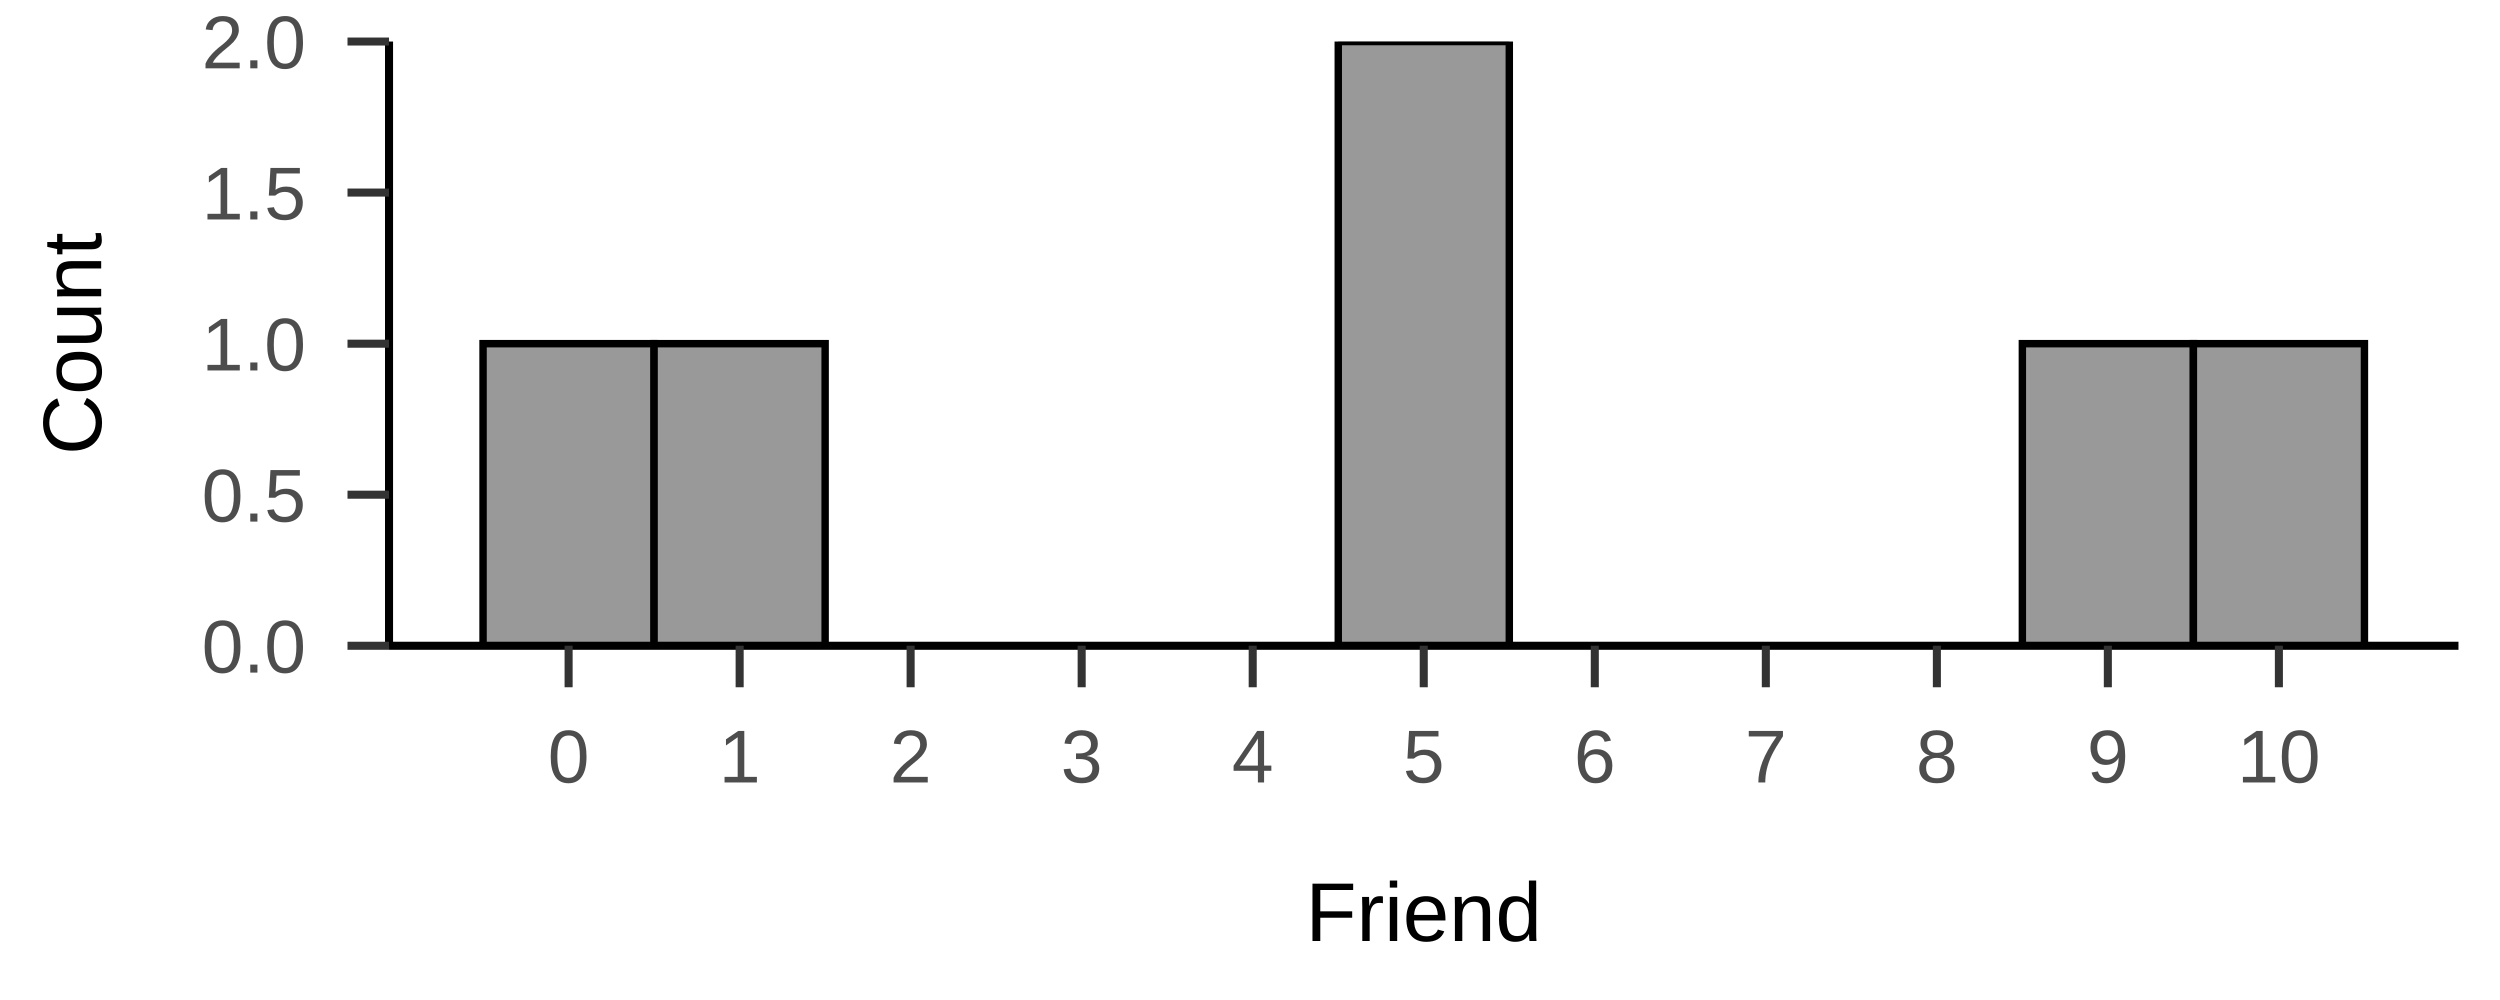
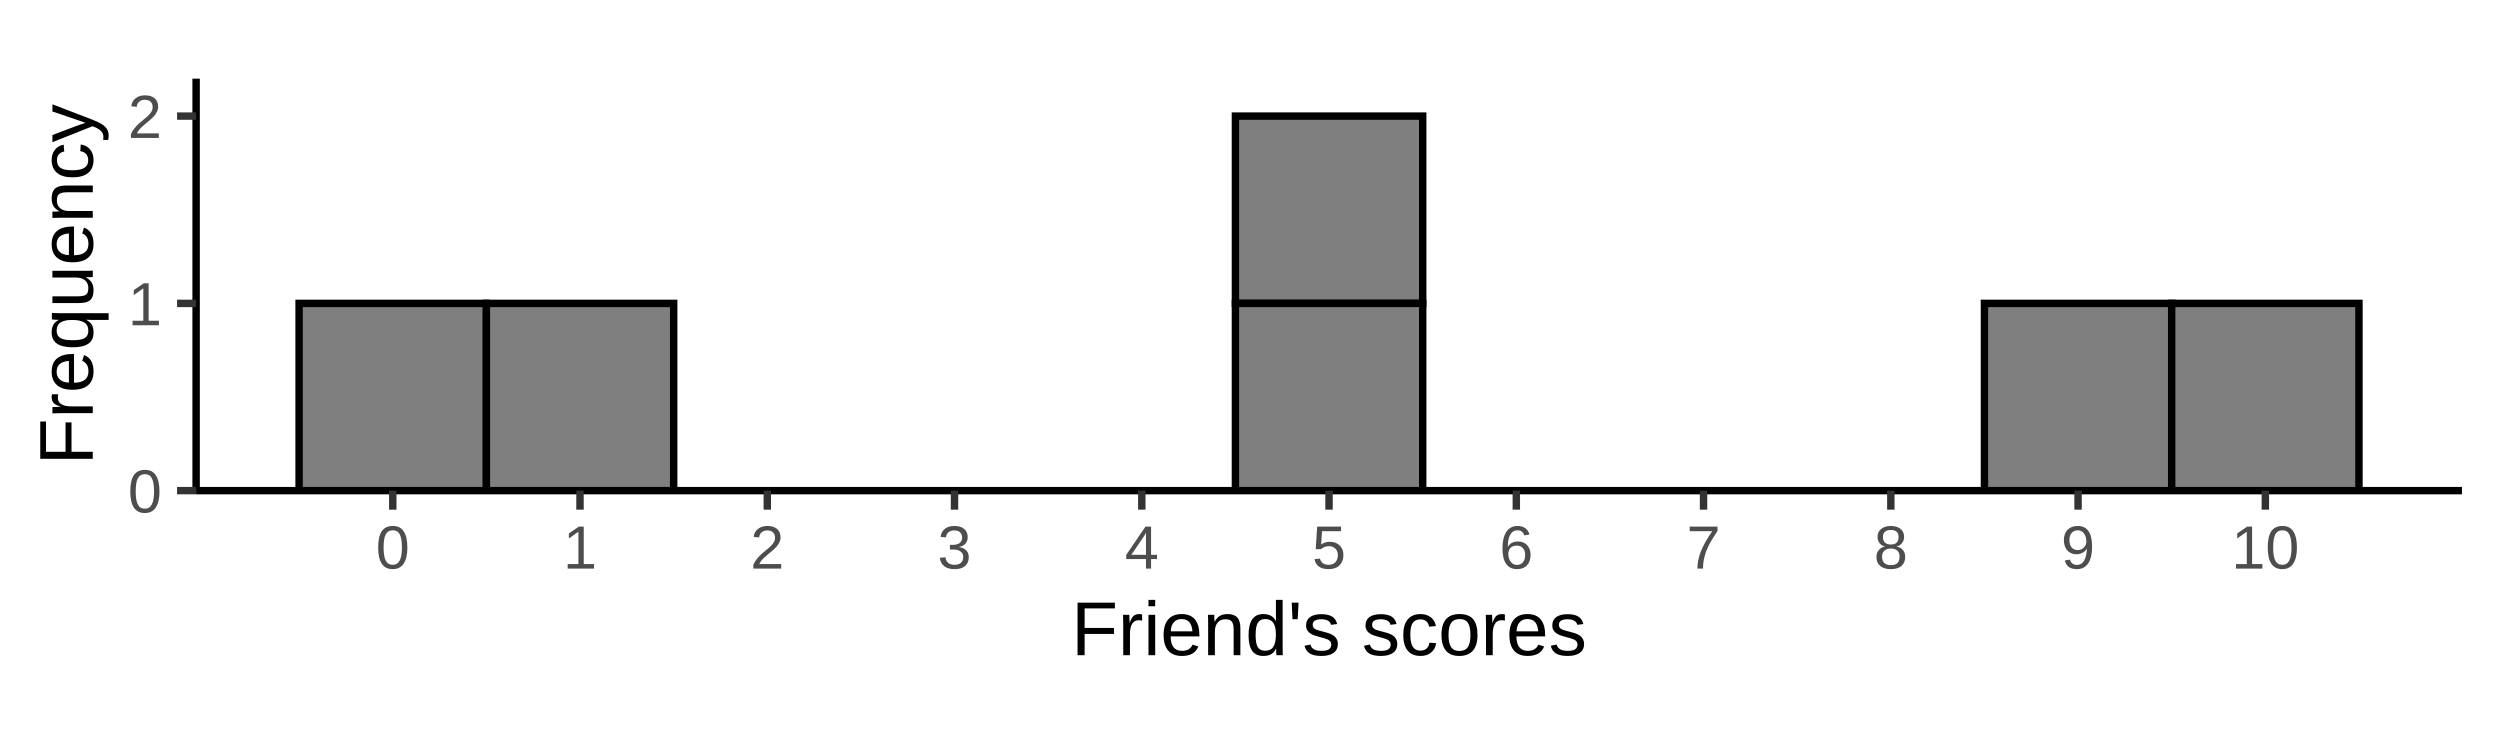
- <svg xmlns="http://www.w3.org/2000/svg" class="svglite" width="360.00pt" height="144.00pt" viewBox="0 0 360.00 144.00">
+ <svg xmlns="http://www.w3.org/2000/svg" class="svglite" width="360.00pt" height="108.00pt" viewBox="0 0 360.00 108.00">
  <defs>
    <style type="text/css">
    .svglite line, .svglite polyline, .svglite polygon, .svglite path, .svglite rect, .svglite circle {
      fill: none;
      stroke: #000000;
      stroke-linecap: round;
      stroke-linejoin: round;
      stroke-miterlimit: 10.00;
    }
    .svglite text {
      white-space: pre;
    }
  </style>
  </defs>
  <rect width="100%" height="100%" style="stroke: none; fill: none;" />
  <defs>
-     <clipPath id="cpMC4wMHwzNjAuMDB8MC4wMHwxNDQuMDA=">
-       <rect x="0.00" y="0.00" width="360.00" height="144.00" />
+     <clipPath id="cpMC4wMHwzNjAuMDB8MC4wMHwxMDguMDA=">
+       <rect x="0.00" y="0.00" width="360.00" height="108.00" />
    </clipPath>
  </defs>
-   <g clip-path="url(#cpMC4wMHwzNjAuMDB8MC4wMHwxNDQuMDA=)">
+   <g clip-path="url(#cpMC4wMHwzNjAuMDB8MC4wMHwxMDguMDA=)">
</g>
  <defs>
-     <clipPath id="cpNTYuMDJ8MzU0LjAyfDUuOTh8OTIuOTk=">
-       <rect x="56.02" y="5.98" width="298.01" height="87.02" />
+     <clipPath id="cpMC4wMHwzNjAuMDB8NS44NXwxMDIuMTU=">
+       <rect x="0" y="5.85" width="360.00" height="96.30" />
    </clipPath>
  </defs>
-   <g clip-path="url(#cpNTYuMDJ8MzU0LjAyfDUuOTh8OTIuOTk=)">
-     <rect x="69.56" y="49.49" width="24.63" height="43.51" style="stroke-width: 1.07; stroke-linecap: square; stroke-linejoin: miter; fill: #999999;" />
-     <rect x="94.19" y="49.49" width="24.63" height="43.51" style="stroke-width: 1.07; stroke-linecap: square; stroke-linejoin: miter; fill: #999999;" />
-     <rect x="118.82" y="92.99" width="24.63" height="0.00" style="stroke-width: 1.07; stroke-linecap: square; stroke-linejoin: miter; fill: #999999;" />
-     <rect x="143.45" y="92.99" width="24.63" height="0.00" style="stroke-width: 1.07; stroke-linecap: square; stroke-linejoin: miter; fill: #999999;" />
-     <rect x="168.08" y="92.99" width="24.63" height="0.00" style="stroke-width: 1.07; stroke-linecap: square; stroke-linejoin: miter; fill: #999999;" />
-     <rect x="192.71" y="5.98" width="24.63" height="87.02" style="stroke-width: 1.07; stroke-linecap: square; stroke-linejoin: miter; fill: #999999;" />
-     <rect x="217.33" y="92.99" width="24.63" height="0.00" style="stroke-width: 1.07; stroke-linecap: square; stroke-linejoin: miter; fill: #999999;" />
-     <rect x="241.96" y="92.99" width="24.63" height="0.00" style="stroke-width: 1.07; stroke-linecap: square; stroke-linejoin: miter; fill: #999999;" />
-     <rect x="266.59" y="92.99" width="24.63" height="0.00" style="stroke-width: 1.07; stroke-linecap: square; stroke-linejoin: miter; fill: #999999;" />
-     <rect x="291.22" y="49.49" width="24.63" height="43.51" style="stroke-width: 1.07; stroke-linecap: square; stroke-linejoin: miter; fill: #999999;" />
-     <rect x="315.85" y="49.49" width="24.63" height="43.51" style="stroke-width: 1.07; stroke-linecap: square; stroke-linejoin: miter; fill: #999999;" />
+   <g clip-path="url(#cpMC4wMHwzNjAuMDB8NS44NXwxMDIuMTU=)">
+ </g>
+   <g clip-path="url(#cpMC4wMHwzNjAuMDB8MC4wMHwxMDguMDA=)">
+ </g>
+   <defs>
+     <clipPath id="cpMjguMjR8MzU0LjUyfDExLjMzfDcwLjY1">
+       <rect x="28.24" y="11.33" width="326.28" height="59.32" />
+     </clipPath>
+   </defs>
+   <g clip-path="url(#cpMjguMjR8MzU0LjUyfDExLjMzfDcwLjY1)">
+     <rect x="43.07" y="43.69" width="26.97" height="26.97" style="stroke-width: 1.07; stroke-linecap: square; stroke-linejoin: miter; fill: #7F7F7F;" />
+     <rect x="70.04" y="43.69" width="26.97" height="0.00" style="stroke-width: 1.07; stroke-linecap: square; stroke-linejoin: miter; fill: #7F7F7F;" />
+     <rect x="97.00" y="70.65" width="26.97" height="0.00" style="stroke-width: 1.07; stroke-linecap: square; stroke-linejoin: miter; fill: #7F7F7F;" />
+     <rect x="123.97" y="70.65" width="26.97" height="0.00" style="stroke-width: 1.07; stroke-linecap: square; stroke-linejoin: miter; fill: #7F7F7F;" />
+     <rect x="150.93" y="70.65" width="26.97" height="0.00" style="stroke-width: 1.07; stroke-linecap: square; stroke-linejoin: miter; fill: #7F7F7F;" />
+     <rect x="177.90" y="16.72" width="26.97" height="0.00" style="stroke-width: 1.07; stroke-linecap: square; stroke-linejoin: miter; fill: #7F7F7F;" />
+     <rect x="204.86" y="70.65" width="26.97" height="0.00" style="stroke-width: 1.07; stroke-linecap: square; stroke-linejoin: miter; fill: #7F7F7F;" />
+     <rect x="231.83" y="70.65" width="26.97" height="0.00" style="stroke-width: 1.07; stroke-linecap: square; stroke-linejoin: miter; fill: #7F7F7F;" />
+     <rect x="258.79" y="70.65" width="26.97" height="0.00" style="stroke-width: 1.07; stroke-linecap: square; stroke-linejoin: miter; fill: #7F7F7F;" />
+     <rect x="285.76" y="43.69" width="26.97" height="0.00" style="stroke-width: 1.07; stroke-linecap: square; stroke-linejoin: miter; fill: #7F7F7F;" />
+     <rect x="312.72" y="43.69" width="26.97" height="0.00" style="stroke-width: 1.07; stroke-linecap: square; stroke-linejoin: miter; fill: #7F7F7F;" />
+     <rect x="43.07" y="70.65" width="26.97" height="0.00" style="stroke-width: 1.07; stroke-linecap: square; stroke-linejoin: miter; fill: #7F7F7F;" />
+     <rect x="70.04" y="43.69" width="26.97" height="26.97" style="stroke-width: 1.07; stroke-linecap: square; stroke-linejoin: miter; fill: #7F7F7F;" />
+     <rect x="97.00" y="70.65" width="26.97" height="0.00" style="stroke-width: 1.07; stroke-linecap: square; stroke-linejoin: miter; fill: #7F7F7F;" />
+     <rect x="123.97" y="70.65" width="26.97" height="0.00" style="stroke-width: 1.07; stroke-linecap: square; stroke-linejoin: miter; fill: #7F7F7F;" />
+     <rect x="150.93" y="70.65" width="26.97" height="0.00" style="stroke-width: 1.07; stroke-linecap: square; stroke-linejoin: miter; fill: #7F7F7F;" />
+     <rect x="177.90" y="16.72" width="26.97" height="0.00" style="stroke-width: 1.07; stroke-linecap: square; stroke-linejoin: miter; fill: #7F7F7F;" />
+     <rect x="204.86" y="70.65" width="26.97" height="0.00" style="stroke-width: 1.07; stroke-linecap: square; stroke-linejoin: miter; fill: #7F7F7F;" />
+     <rect x="231.83" y="70.65" width="26.97" height="0.00" style="stroke-width: 1.07; stroke-linecap: square; stroke-linejoin: miter; fill: #7F7F7F;" />
+     <rect x="258.79" y="70.65" width="26.97" height="0.00" style="stroke-width: 1.07; stroke-linecap: square; stroke-linejoin: miter; fill: #7F7F7F;" />
+     <rect x="285.76" y="43.69" width="26.97" height="0.00" style="stroke-width: 1.07; stroke-linecap: square; stroke-linejoin: miter; fill: #7F7F7F;" />
+     <rect x="312.72" y="43.69" width="26.97" height="0.00" style="stroke-width: 1.07; stroke-linecap: square; stroke-linejoin: miter; fill: #7F7F7F;" />
+     <rect x="43.07" y="70.65" width="26.97" height="0.00" style="stroke-width: 1.07; stroke-linecap: square; stroke-linejoin: miter; fill: #7F7F7F;" />
+     <rect x="70.04" y="70.65" width="26.97" height="0.00" style="stroke-width: 1.07; stroke-linecap: square; stroke-linejoin: miter; fill: #7F7F7F;" />
+     <rect x="97.00" y="70.65" width="26.97" height="0.00" style="stroke-width: 1.07; stroke-linecap: square; stroke-linejoin: miter; fill: #7F7F7F;" />
+     <rect x="123.97" y="70.65" width="26.97" height="0.00" style="stroke-width: 1.07; stroke-linecap: square; stroke-linejoin: miter; fill: #7F7F7F;" />
+     <rect x="150.93" y="70.65" width="26.97" height="0.00" style="stroke-width: 1.07; stroke-linecap: square; stroke-linejoin: miter; fill: #7F7F7F;" />
+     <rect x="177.90" y="16.72" width="26.97" height="26.97" style="stroke-width: 1.07; stroke-linecap: square; stroke-linejoin: miter; fill: #7F7F7F;" />
+     <rect x="204.86" y="70.65" width="26.97" height="0.00" style="stroke-width: 1.07; stroke-linecap: square; stroke-linejoin: miter; fill: #7F7F7F;" />
+     <rect x="231.83" y="70.65" width="26.97" height="0.00" style="stroke-width: 1.07; stroke-linecap: square; stroke-linejoin: miter; fill: #7F7F7F;" />
+     <rect x="258.79" y="70.65" width="26.97" height="0.00" style="stroke-width: 1.07; stroke-linecap: square; stroke-linejoin: miter; fill: #7F7F7F;" />
+     <rect x="285.76" y="43.69" width="26.97" height="0.00" style="stroke-width: 1.07; stroke-linecap: square; stroke-linejoin: miter; fill: #7F7F7F;" />
+     <rect x="312.72" y="43.69" width="26.97" height="0.00" style="stroke-width: 1.07; stroke-linecap: square; stroke-linejoin: miter; fill: #7F7F7F;" />
+     <rect x="43.07" y="70.65" width="26.97" height="0.00" style="stroke-width: 1.07; stroke-linecap: square; stroke-linejoin: miter; fill: #7F7F7F;" />
+     <rect x="70.04" y="70.65" width="26.97" height="0.00" style="stroke-width: 1.07; stroke-linecap: square; stroke-linejoin: miter; fill: #7F7F7F;" />
+     <rect x="97.00" y="70.65" width="26.97" height="0.00" style="stroke-width: 1.07; stroke-linecap: square; stroke-linejoin: miter; fill: #7F7F7F;" />
+     <rect x="123.97" y="70.65" width="26.97" height="0.00" style="stroke-width: 1.07; stroke-linecap: square; stroke-linejoin: miter; fill: #7F7F7F;" />
+     <rect x="150.93" y="70.65" width="26.97" height="0.00" style="stroke-width: 1.07; stroke-linecap: square; stroke-linejoin: miter; fill: #7F7F7F;" />
+     <rect x="177.90" y="43.69" width="26.97" height="26.97" style="stroke-width: 1.07; stroke-linecap: square; stroke-linejoin: miter; fill: #7F7F7F;" />
+     <rect x="204.86" y="70.65" width="26.97" height="0.00" style="stroke-width: 1.07; stroke-linecap: square; stroke-linejoin: miter; fill: #7F7F7F;" />
+     <rect x="231.83" y="70.65" width="26.97" height="0.00" style="stroke-width: 1.07; stroke-linecap: square; stroke-linejoin: miter; fill: #7F7F7F;" />
+     <rect x="258.79" y="70.65" width="26.97" height="0.00" style="stroke-width: 1.07; stroke-linecap: square; stroke-linejoin: miter; fill: #7F7F7F;" />
+     <rect x="285.76" y="43.69" width="26.97" height="0.00" style="stroke-width: 1.07; stroke-linecap: square; stroke-linejoin: miter; fill: #7F7F7F;" />
+     <rect x="312.72" y="43.69" width="26.97" height="0.00" style="stroke-width: 1.07; stroke-linecap: square; stroke-linejoin: miter; fill: #7F7F7F;" />
+     <rect x="43.07" y="70.65" width="26.97" height="0.00" style="stroke-width: 1.07; stroke-linecap: square; stroke-linejoin: miter; fill: #7F7F7F;" />
+     <rect x="70.04" y="70.65" width="26.97" height="0.00" style="stroke-width: 1.07; stroke-linecap: square; stroke-linejoin: miter; fill: #7F7F7F;" />
+     <rect x="97.00" y="70.65" width="26.97" height="0.00" style="stroke-width: 1.07; stroke-linecap: square; stroke-linejoin: miter; fill: #7F7F7F;" />
+     <rect x="123.97" y="70.65" width="26.97" height="0.00" style="stroke-width: 1.07; stroke-linecap: square; stroke-linejoin: miter; fill: #7F7F7F;" />
+     <rect x="150.93" y="70.65" width="26.97" height="0.00" style="stroke-width: 1.07; stroke-linecap: square; stroke-linejoin: miter; fill: #7F7F7F;" />
+     <rect x="177.90" y="70.65" width="26.97" height="0.00" style="stroke-width: 1.07; stroke-linecap: square; stroke-linejoin: miter; fill: #7F7F7F;" />
+     <rect x="204.86" y="70.65" width="26.97" height="0.00" style="stroke-width: 1.07; stroke-linecap: square; stroke-linejoin: miter; fill: #7F7F7F;" />
+     <rect x="231.83" y="70.65" width="26.97" height="0.00" style="stroke-width: 1.07; stroke-linecap: square; stroke-linejoin: miter; fill: #7F7F7F;" />
+     <rect x="258.79" y="70.65" width="26.97" height="0.00" style="stroke-width: 1.07; stroke-linecap: square; stroke-linejoin: miter; fill: #7F7F7F;" />
+     <rect x="285.76" y="43.69" width="26.97" height="26.97" style="stroke-width: 1.07; stroke-linecap: square; stroke-linejoin: miter; fill: #7F7F7F;" />
+     <rect x="312.72" y="43.69" width="26.97" height="0.00" style="stroke-width: 1.07; stroke-linecap: square; stroke-linejoin: miter; fill: #7F7F7F;" />
+     <rect x="43.07" y="70.65" width="26.97" height="0.00" style="stroke-width: 1.07; stroke-linecap: square; stroke-linejoin: miter; fill: #7F7F7F;" />
+     <rect x="70.04" y="70.65" width="26.97" height="0.00" style="stroke-width: 1.07; stroke-linecap: square; stroke-linejoin: miter; fill: #7F7F7F;" />
+     <rect x="97.00" y="70.65" width="26.97" height="0.00" style="stroke-width: 1.07; stroke-linecap: square; stroke-linejoin: miter; fill: #7F7F7F;" />
+     <rect x="123.97" y="70.65" width="26.97" height="0.00" style="stroke-width: 1.07; stroke-linecap: square; stroke-linejoin: miter; fill: #7F7F7F;" />
+     <rect x="150.93" y="70.65" width="26.97" height="0.00" style="stroke-width: 1.07; stroke-linecap: square; stroke-linejoin: miter; fill: #7F7F7F;" />
+     <rect x="177.90" y="70.65" width="26.97" height="0.00" style="stroke-width: 1.07; stroke-linecap: square; stroke-linejoin: miter; fill: #7F7F7F;" />
+     <rect x="204.86" y="70.65" width="26.97" height="0.00" style="stroke-width: 1.07; stroke-linecap: square; stroke-linejoin: miter; fill: #7F7F7F;" />
+     <rect x="231.83" y="70.65" width="26.97" height="0.00" style="stroke-width: 1.07; stroke-linecap: square; stroke-linejoin: miter; fill: #7F7F7F;" />
+     <rect x="258.79" y="70.65" width="26.97" height="0.00" style="stroke-width: 1.07; stroke-linecap: square; stroke-linejoin: miter; fill: #7F7F7F;" />
+     <rect x="285.76" y="70.65" width="26.97" height="0.00" style="stroke-width: 1.07; stroke-linecap: square; stroke-linejoin: miter; fill: #7F7F7F;" />
+     <rect x="312.72" y="43.69" width="26.97" height="26.97" style="stroke-width: 1.07; stroke-linecap: square; stroke-linejoin: miter; fill: #7F7F7F;" />
  </g>
-   <g clip-path="url(#cpMC4wMHwzNjAuMDB8MC4wMHwxNDQuMDA=)">
-     <polyline points="56.02,92.99 56.02,5.98 " style="stroke-width: 1.16; stroke-linecap: butt;" />
-     <text x="44.06" y="96.86" text-anchor="end" style="font-size: 10.80px;fill: #4D4D4D; font-family: &quot;Arial&quot;;" textLength="15.01px" lengthAdjust="spacingAndGlyphs">0.0</text>
-     <text x="44.06" y="75.11" text-anchor="end" style="font-size: 10.80px;fill: #4D4D4D; font-family: &quot;Arial&quot;;" textLength="15.01px" lengthAdjust="spacingAndGlyphs">0.5</text>
-     <text x="44.06" y="53.35" text-anchor="end" style="font-size: 10.80px;fill: #4D4D4D; font-family: &quot;Arial&quot;;" textLength="15.01px" lengthAdjust="spacingAndGlyphs">1.0</text>
-     <text x="44.06" y="31.60" text-anchor="end" style="font-size: 10.80px;fill: #4D4D4D; font-family: &quot;Arial&quot;;" textLength="15.01px" lengthAdjust="spacingAndGlyphs">1.5</text>
-     <text x="44.06" y="9.84" text-anchor="end" style="font-size: 10.80px;fill: #4D4D4D; font-family: &quot;Arial&quot;;" textLength="15.01px" lengthAdjust="spacingAndGlyphs">2.0</text>
-     <polyline points="50.04,92.99 56.02,92.99 " style="stroke-width: 1.16; stroke: #333333; stroke-linecap: butt;" />
-     <polyline points="50.04,71.24 56.02,71.24 " style="stroke-width: 1.16; stroke: #333333; stroke-linecap: butt;" />
-     <polyline points="50.04,49.49 56.02,49.49 " style="stroke-width: 1.16; stroke: #333333; stroke-linecap: butt;" />
-     <polyline points="50.04,27.73 56.02,27.73 " style="stroke-width: 1.16; stroke: #333333; stroke-linecap: butt;" />
-     <polyline points="50.04,5.98 56.02,5.98 " style="stroke-width: 1.16; stroke: #333333; stroke-linecap: butt;" />
-     <polyline points="56.02,92.99 354.02,92.99 " style="stroke-width: 1.16; stroke-linecap: butt;" />
-     <polyline points="81.88,98.97 81.88,92.99 " style="stroke-width: 1.16; stroke: #333333; stroke-linecap: butt;" />
-     <polyline points="106.51,98.97 106.51,92.99 " style="stroke-width: 1.16; stroke: #333333; stroke-linecap: butt;" />
-     <polyline points="131.13,98.97 131.13,92.99 " style="stroke-width: 1.16; stroke: #333333; stroke-linecap: butt;" />
-     <polyline points="155.76,98.97 155.76,92.99 " style="stroke-width: 1.16; stroke: #333333; stroke-linecap: butt;" />
-     <polyline points="180.39,98.97 180.39,92.99 " style="stroke-width: 1.16; stroke: #333333; stroke-linecap: butt;" />
-     <polyline points="205.02,98.97 205.02,92.99 " style="stroke-width: 1.16; stroke: #333333; stroke-linecap: butt;" />
-     <polyline points="229.65,98.97 229.65,92.99 " style="stroke-width: 1.16; stroke: #333333; stroke-linecap: butt;" />
-     <polyline points="254.28,98.97 254.28,92.99 " style="stroke-width: 1.16; stroke: #333333; stroke-linecap: butt;" />
-     <polyline points="278.91,98.97 278.91,92.99 " style="stroke-width: 1.16; stroke: #333333; stroke-linecap: butt;" />
-     <polyline points="303.53,98.97 303.53,92.99 " style="stroke-width: 1.16; stroke: #333333; stroke-linecap: butt;" />
-     <polyline points="328.16,98.97 328.16,92.99 " style="stroke-width: 1.16; stroke: #333333; stroke-linecap: butt;" />
-     <text x="81.88" y="112.68" text-anchor="middle" style="font-size: 10.80px;fill: #4D4D4D; font-family: &quot;Arial&quot;;" textLength="6.00px" lengthAdjust="spacingAndGlyphs">0</text>
-     <text x="106.51" y="112.68" text-anchor="middle" style="font-size: 10.80px;fill: #4D4D4D; font-family: &quot;Arial&quot;;" textLength="6.00px" lengthAdjust="spacingAndGlyphs">1</text>
-     <text x="131.13" y="112.68" text-anchor="middle" style="font-size: 10.80px;fill: #4D4D4D; font-family: &quot;Arial&quot;;" textLength="6.00px" lengthAdjust="spacingAndGlyphs">2</text>
-     <text x="155.76" y="112.68" text-anchor="middle" style="font-size: 10.80px;fill: #4D4D4D; font-family: &quot;Arial&quot;;" textLength="6.00px" lengthAdjust="spacingAndGlyphs">3</text>
-     <text x="180.39" y="112.68" text-anchor="middle" style="font-size: 10.80px;fill: #4D4D4D; font-family: &quot;Arial&quot;;" textLength="6.00px" lengthAdjust="spacingAndGlyphs">4</text>
-     <text x="205.02" y="112.68" text-anchor="middle" style="font-size: 10.80px;fill: #4D4D4D; font-family: &quot;Arial&quot;;" textLength="6.00px" lengthAdjust="spacingAndGlyphs">5</text>
-     <text x="229.65" y="112.68" text-anchor="middle" style="font-size: 10.80px;fill: #4D4D4D; font-family: &quot;Arial&quot;;" textLength="6.00px" lengthAdjust="spacingAndGlyphs">6</text>
-     <text x="254.28" y="112.68" text-anchor="middle" style="font-size: 10.80px;fill: #4D4D4D; font-family: &quot;Arial&quot;;" textLength="6.00px" lengthAdjust="spacingAndGlyphs">7</text>
-     <text x="278.91" y="112.68" text-anchor="middle" style="font-size: 10.80px;fill: #4D4D4D; font-family: &quot;Arial&quot;;" textLength="6.00px" lengthAdjust="spacingAndGlyphs">8</text>
-     <text x="303.53" y="112.68" text-anchor="middle" style="font-size: 10.80px;fill: #4D4D4D; font-family: &quot;Arial&quot;;" textLength="6.00px" lengthAdjust="spacingAndGlyphs">9</text>
-     <text x="328.16" y="112.68" text-anchor="middle" style="font-size: 10.80px;fill: #4D4D4D; font-family: &quot;Arial&quot;;" textLength="12.01px" lengthAdjust="spacingAndGlyphs">10</text>
-     <text x="205.02" y="135.50" text-anchor="middle" style="font-size: 12.00px; font-family: &quot;Arial&quot;;" textLength="34.01px" lengthAdjust="spacingAndGlyphs">Friend</text>
-     <text transform="translate(14.57,49.49) rotate(-90)" text-anchor="middle" style="font-size: 12.00px; font-family: &quot;Arial&quot;;" textLength="32.03px" lengthAdjust="spacingAndGlyphs">Count</text>
+   <g clip-path="url(#cpMC4wMHwzNjAuMDB8MC4wMHwxMDguMDA=)">
+     <polyline points="28.24,70.65 28.24,11.33 " style="stroke-width: 1.07; stroke-linecap: butt;" />
+     <text x="23.31" y="73.80" text-anchor="end" style="font-size: 8.80px;fill: #4D4D4D; font-family: &quot;Arial&quot;;" textLength="4.90px" lengthAdjust="spacingAndGlyphs">0</text>
+     <text x="23.31" y="46.84" text-anchor="end" style="font-size: 8.80px;fill: #4D4D4D; font-family: &quot;Arial&quot;;" textLength="4.90px" lengthAdjust="spacingAndGlyphs">1</text>
+     <text x="23.31" y="19.87" text-anchor="end" style="font-size: 8.80px;fill: #4D4D4D; font-family: &quot;Arial&quot;;" textLength="4.90px" lengthAdjust="spacingAndGlyphs">2</text>
+     <polyline points="25.50,70.65 28.24,70.65 " style="stroke-width: 1.07; stroke: #333333; stroke-linecap: butt;" />
+     <polyline points="25.50,43.69 28.24,43.69 " style="stroke-width: 1.07; stroke: #333333; stroke-linecap: butt;" />
+     <polyline points="25.50,16.72 28.24,16.72 " style="stroke-width: 1.07; stroke: #333333; stroke-linecap: butt;" />
+     <polyline points="28.24,70.65 354.52,70.65 " style="stroke-width: 1.07; stroke-linecap: butt;" />
+     <polyline points="56.56,73.39 56.56,70.65 " style="stroke-width: 1.07; stroke: #333333; stroke-linecap: butt;" />
+     <polyline points="83.52,73.39 83.52,70.65 " style="stroke-width: 1.07; stroke: #333333; stroke-linecap: butt;" />
+     <polyline points="110.49,73.39 110.49,70.65 " style="stroke-width: 1.07; stroke: #333333; stroke-linecap: butt;" />
+     <polyline points="137.45,73.39 137.45,70.65 " style="stroke-width: 1.07; stroke: #333333; stroke-linecap: butt;" />
+     <polyline points="164.42,73.39 164.42,70.65 " style="stroke-width: 1.07; stroke: #333333; stroke-linecap: butt;" />
+     <polyline points="191.38,73.39 191.38,70.65 " style="stroke-width: 1.07; stroke: #333333; stroke-linecap: butt;" />
+     <polyline points="218.35,73.39 218.35,70.65 " style="stroke-width: 1.07; stroke: #333333; stroke-linecap: butt;" />
+     <polyline points="245.31,73.39 245.31,70.65 " style="stroke-width: 1.07; stroke: #333333; stroke-linecap: butt;" />
+     <polyline points="272.28,73.39 272.28,70.65 " style="stroke-width: 1.07; stroke: #333333; stroke-linecap: butt;" />
+     <polyline points="299.24,73.39 299.24,70.65 " style="stroke-width: 1.07; stroke: #333333; stroke-linecap: butt;" />
+     <polyline points="326.21,73.39 326.21,70.65 " style="stroke-width: 1.07; stroke: #333333; stroke-linecap: butt;" />
+     <text x="56.56" y="81.88" text-anchor="middle" style="font-size: 8.80px;fill: #4D4D4D; font-family: &quot;Arial&quot;;" textLength="4.90px" lengthAdjust="spacingAndGlyphs">0</text>
+     <text x="83.52" y="81.88" text-anchor="middle" style="font-size: 8.80px;fill: #4D4D4D; font-family: &quot;Arial&quot;;" textLength="4.90px" lengthAdjust="spacingAndGlyphs">1</text>
+     <text x="110.49" y="81.88" text-anchor="middle" style="font-size: 8.80px;fill: #4D4D4D; font-family: &quot;Arial&quot;;" textLength="4.90px" lengthAdjust="spacingAndGlyphs">2</text>
+     <text x="137.45" y="81.88" text-anchor="middle" style="font-size: 8.80px;fill: #4D4D4D; font-family: &quot;Arial&quot;;" textLength="4.90px" lengthAdjust="spacingAndGlyphs">3</text>
+     <text x="164.42" y="81.88" text-anchor="middle" style="font-size: 8.80px;fill: #4D4D4D; font-family: &quot;Arial&quot;;" textLength="4.90px" lengthAdjust="spacingAndGlyphs">4</text>
+     <text x="191.38" y="81.88" text-anchor="middle" style="font-size: 8.80px;fill: #4D4D4D; font-family: &quot;Arial&quot;;" textLength="4.90px" lengthAdjust="spacingAndGlyphs">5</text>
+     <text x="218.35" y="81.88" text-anchor="middle" style="font-size: 8.80px;fill: #4D4D4D; font-family: &quot;Arial&quot;;" textLength="4.90px" lengthAdjust="spacingAndGlyphs">6</text>
+     <text x="245.31" y="81.88" text-anchor="middle" style="font-size: 8.80px;fill: #4D4D4D; font-family: &quot;Arial&quot;;" textLength="4.90px" lengthAdjust="spacingAndGlyphs">7</text>
+     <text x="272.28" y="81.88" text-anchor="middle" style="font-size: 8.80px;fill: #4D4D4D; font-family: &quot;Arial&quot;;" textLength="4.90px" lengthAdjust="spacingAndGlyphs">8</text>
+     <text x="299.24" y="81.88" text-anchor="middle" style="font-size: 8.80px;fill: #4D4D4D; font-family: &quot;Arial&quot;;" textLength="4.90px" lengthAdjust="spacingAndGlyphs">9</text>
+     <text x="326.21" y="81.88" text-anchor="middle" style="font-size: 8.80px;fill: #4D4D4D; font-family: &quot;Arial&quot;;" textLength="9.79px" lengthAdjust="spacingAndGlyphs">10</text>
+     <text x="191.38" y="94.35" text-anchor="middle" style="font-size: 11.00px; font-family: &quot;Arial&quot;;" textLength="74.25px" lengthAdjust="spacingAndGlyphs">Friend's scores</text>
+     <text transform="translate(13.36,40.99) rotate(-90)" text-anchor="middle" style="font-size: 11.00px; font-family: &quot;Arial&quot;;" textLength="51.98px" lengthAdjust="spacingAndGlyphs">Frequency</text>
  </g>
</svg>
